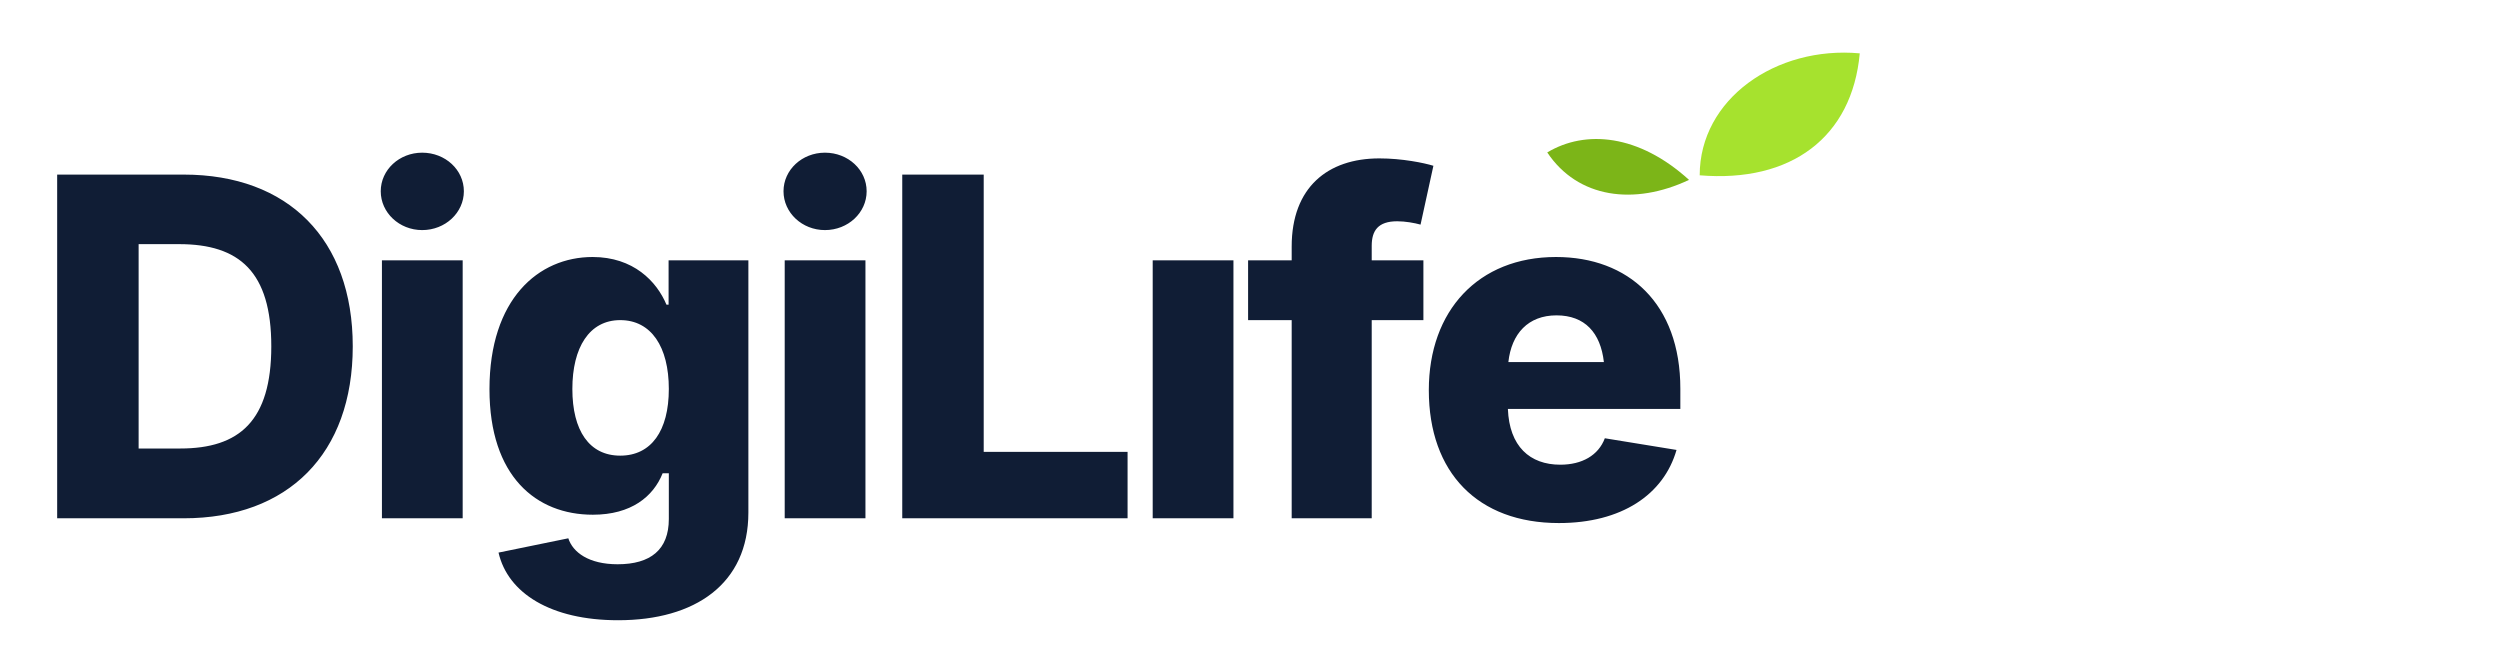
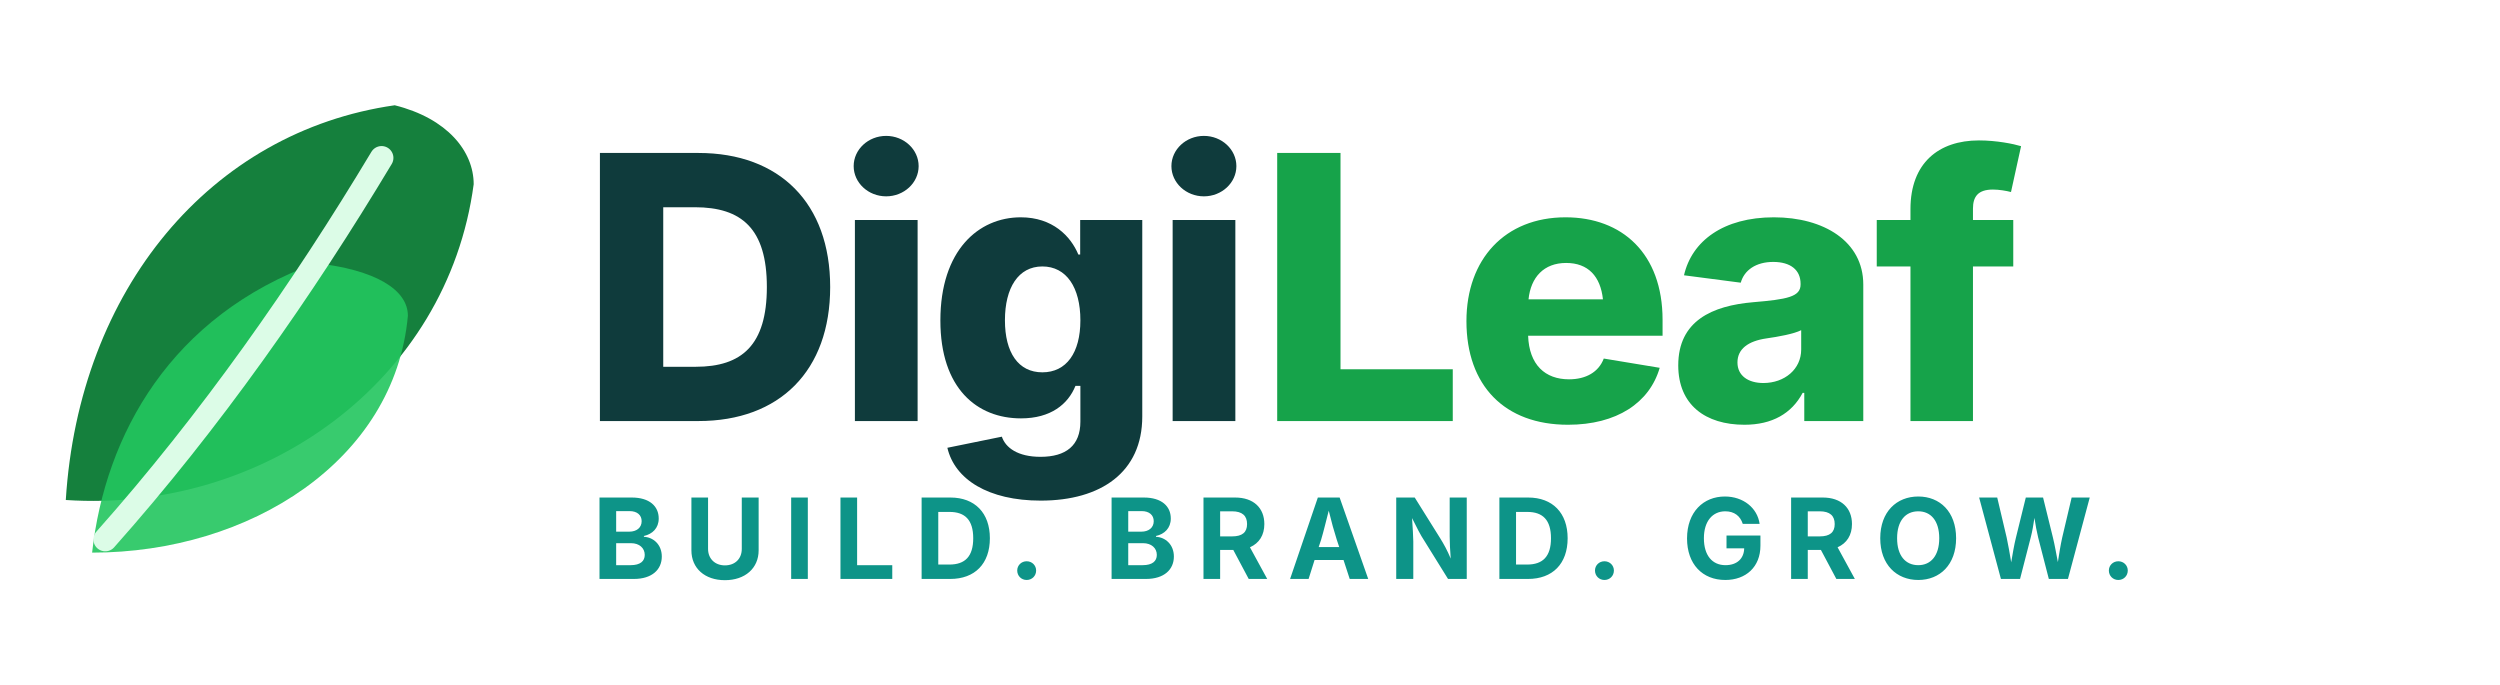
- <svg xmlns="http://www.w3.org/2000/svg" viewBox="0 0 164 44" fill="none" role="img" aria-label="DigiLife">
-   <path d="M111.5 11.5C111.5 6.5 116.5 3 122 3.5C121.5 9 117.5 12 111.5 11.5Z" fill="#A6E22E" />
-   <path d="M110.8 11.8C107.5 8.8 104 8.5 101.5 10C103.5 13 107.2 13.5 110.8 11.8Z" fill="#7CB518" />
-   <text x="2" y="34" fill="#101D35" font-family="Manrope, -apple-system, BlinkMacSystemFont, sans-serif" font-size="31" font-weight="800" letter-spacing="-0.035em">DigiLıfe</text>
+ <svg xmlns="http://www.w3.org/2000/svg" viewBox="0 0 190 52" fill="none" role="img" aria-label="DigiLeaf">
+   <g transform="translate(2, 6)">
+     <path d="M28 2C14 4 4 16 3 32C18 33 32 23 34 8C34 5.5 32 3 28 2Z" fill="#15803D" />
+     <path d="M22 14C11 18 6 27 5 36C17 36 28 29 29 18C29 16 26.5 14.5 22 14Z" fill="#22C55E" opacity="0.9" />
+     <path d="M6 35C14 26 21 16 27 6" stroke="#DCFCE7" stroke-width="1.8" stroke-linecap="round" stroke-linejoin="round" />
+   </g>
+   <text x="44" y="32" fill="#0F3B3C" font-family="'Plus Jakarta Sans', 'Inter', -apple-system, sans-serif" font-size="28" font-weight="800" letter-spacing="-0.03em">Digi<tspan fill="#16A34A">Leaf</tspan>
+   </text>
+   <text x="45" y="44" fill="#0D9488" font-family="'Plus Jakarta Sans', 'Inter', -apple-system, sans-serif" font-size="8.5" font-weight="700" letter-spacing="0.16em">BUILD. BRAND. GROW.</text>
</svg>
